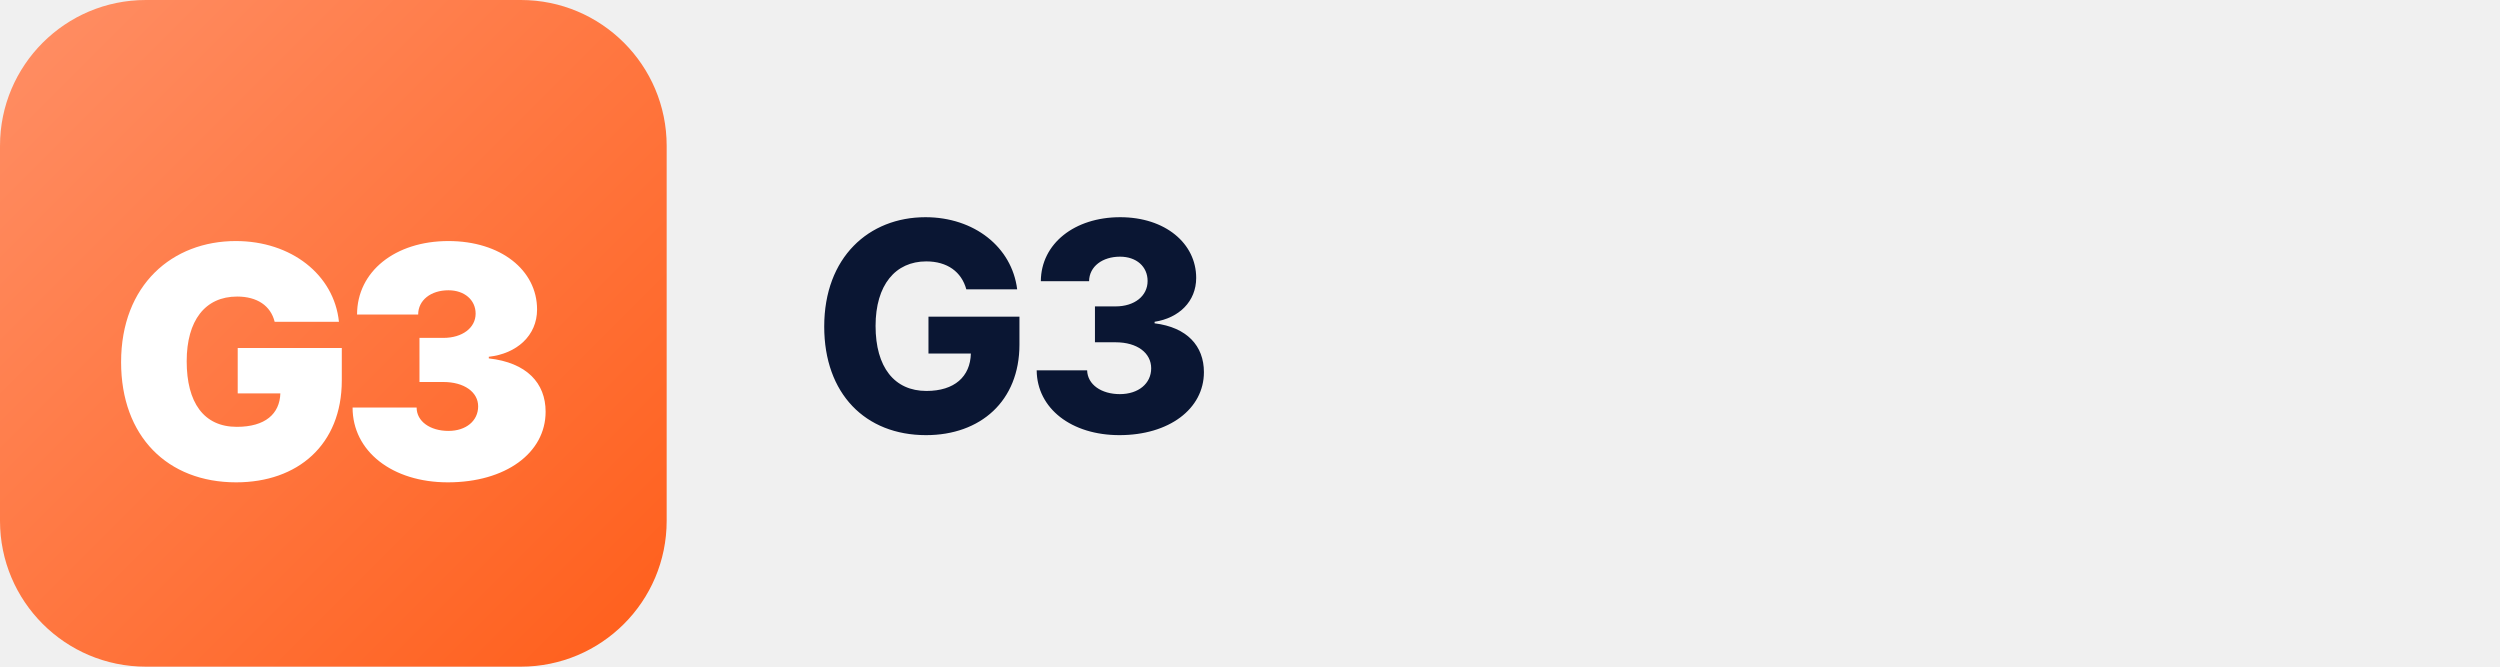
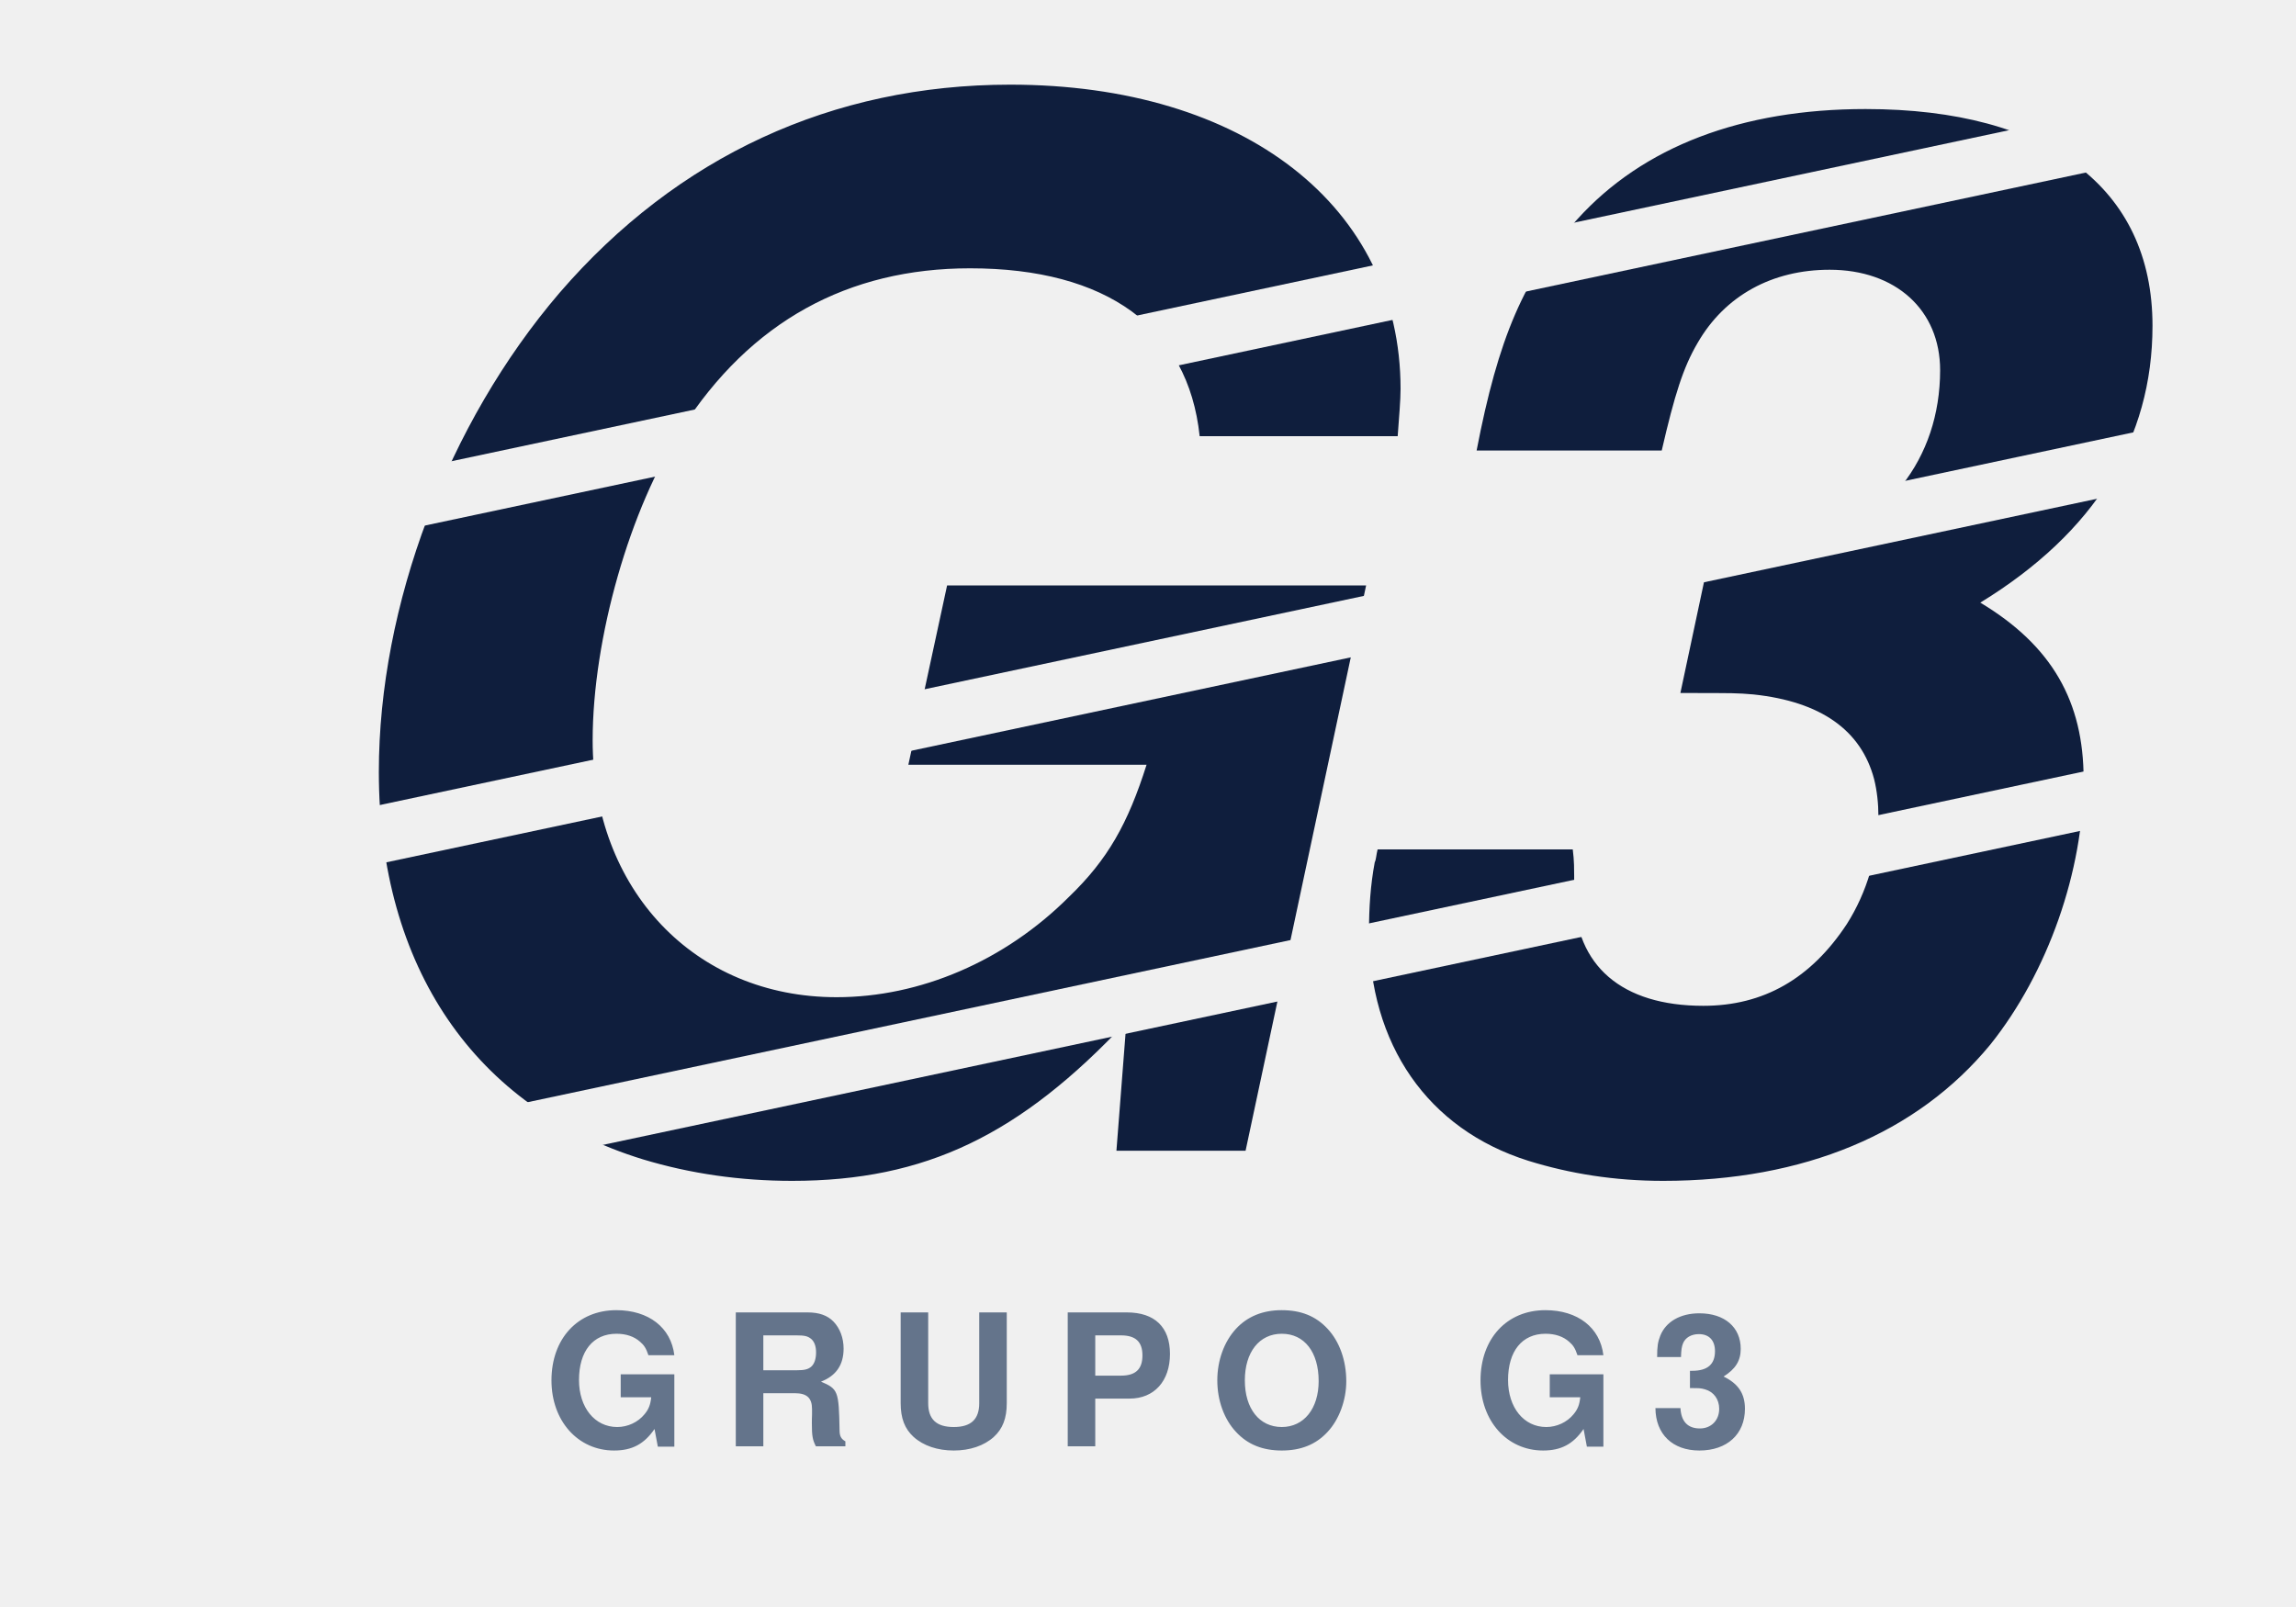
- <svg xmlns="http://www.w3.org/2000/svg" viewBox="0 0 480 128" role="img" aria-label="G3">
+ <svg xmlns="http://www.w3.org/2000/svg" viewBox="0 0 400 280" role="img" aria-label="G3">
  <defs>
-     <linearGradient id="g3WMG" x1="0" y1="0" x2="1" y2="1">
-       <stop offset="0%" stop-color="#FF8F66" />
-       <stop offset="100%" stop-color="#FF5E1A" />
-     </linearGradient>
+     <mask id="speedLinesGW">
+       <rect width="400" height="280" fill="white" />
+       <g transform="rotate(-12 200 120)">
+         <rect x="-60" y="56" width="520" height="10" fill="black" />
+         <rect x="-60" y="112" width="520" height="10" fill="black" />
+         <rect x="-60" y="168" width="520" height="10" fill="black" />
+       </g>
+     </mask>
  </defs>
-   <rect x="0" y="0" width="128" height="128" rx="28" fill="url(#g3WMG)" />
-   <text x="64" y="92" font-family="-apple-system, BlinkMacSystemFont, Inter, sans-serif" font-size="62" font-weight="900" fill="#FFFFFF" text-anchor="middle" letter-spacing="-2.5">G3</text>
-   <text x="156" y="83" font-family="-apple-system, BlinkMacSystemFont, Inter, sans-serif" font-size="56" font-weight="800" fill="#0A1633" letter-spacing="-1.5">G3</text>
+   <text x="200" y="200" font-family="'Arial Black', 'Helvetica Neue', Helvetica, Impact, sans-serif" font-size="250" font-weight="900" font-style="italic" fill="#0F1E3D" text-anchor="middle" letter-spacing="-12" mask="url(#speedLinesGW)">G3</text>
+   <text x="200" y="252" font-family="'Arial Black', 'Helvetica Neue', Helvetica, sans-serif" font-size="32" font-weight="700" fill="#64748B" text-anchor="middle" letter-spacing="6">GRUPO G3</text>
</svg>
